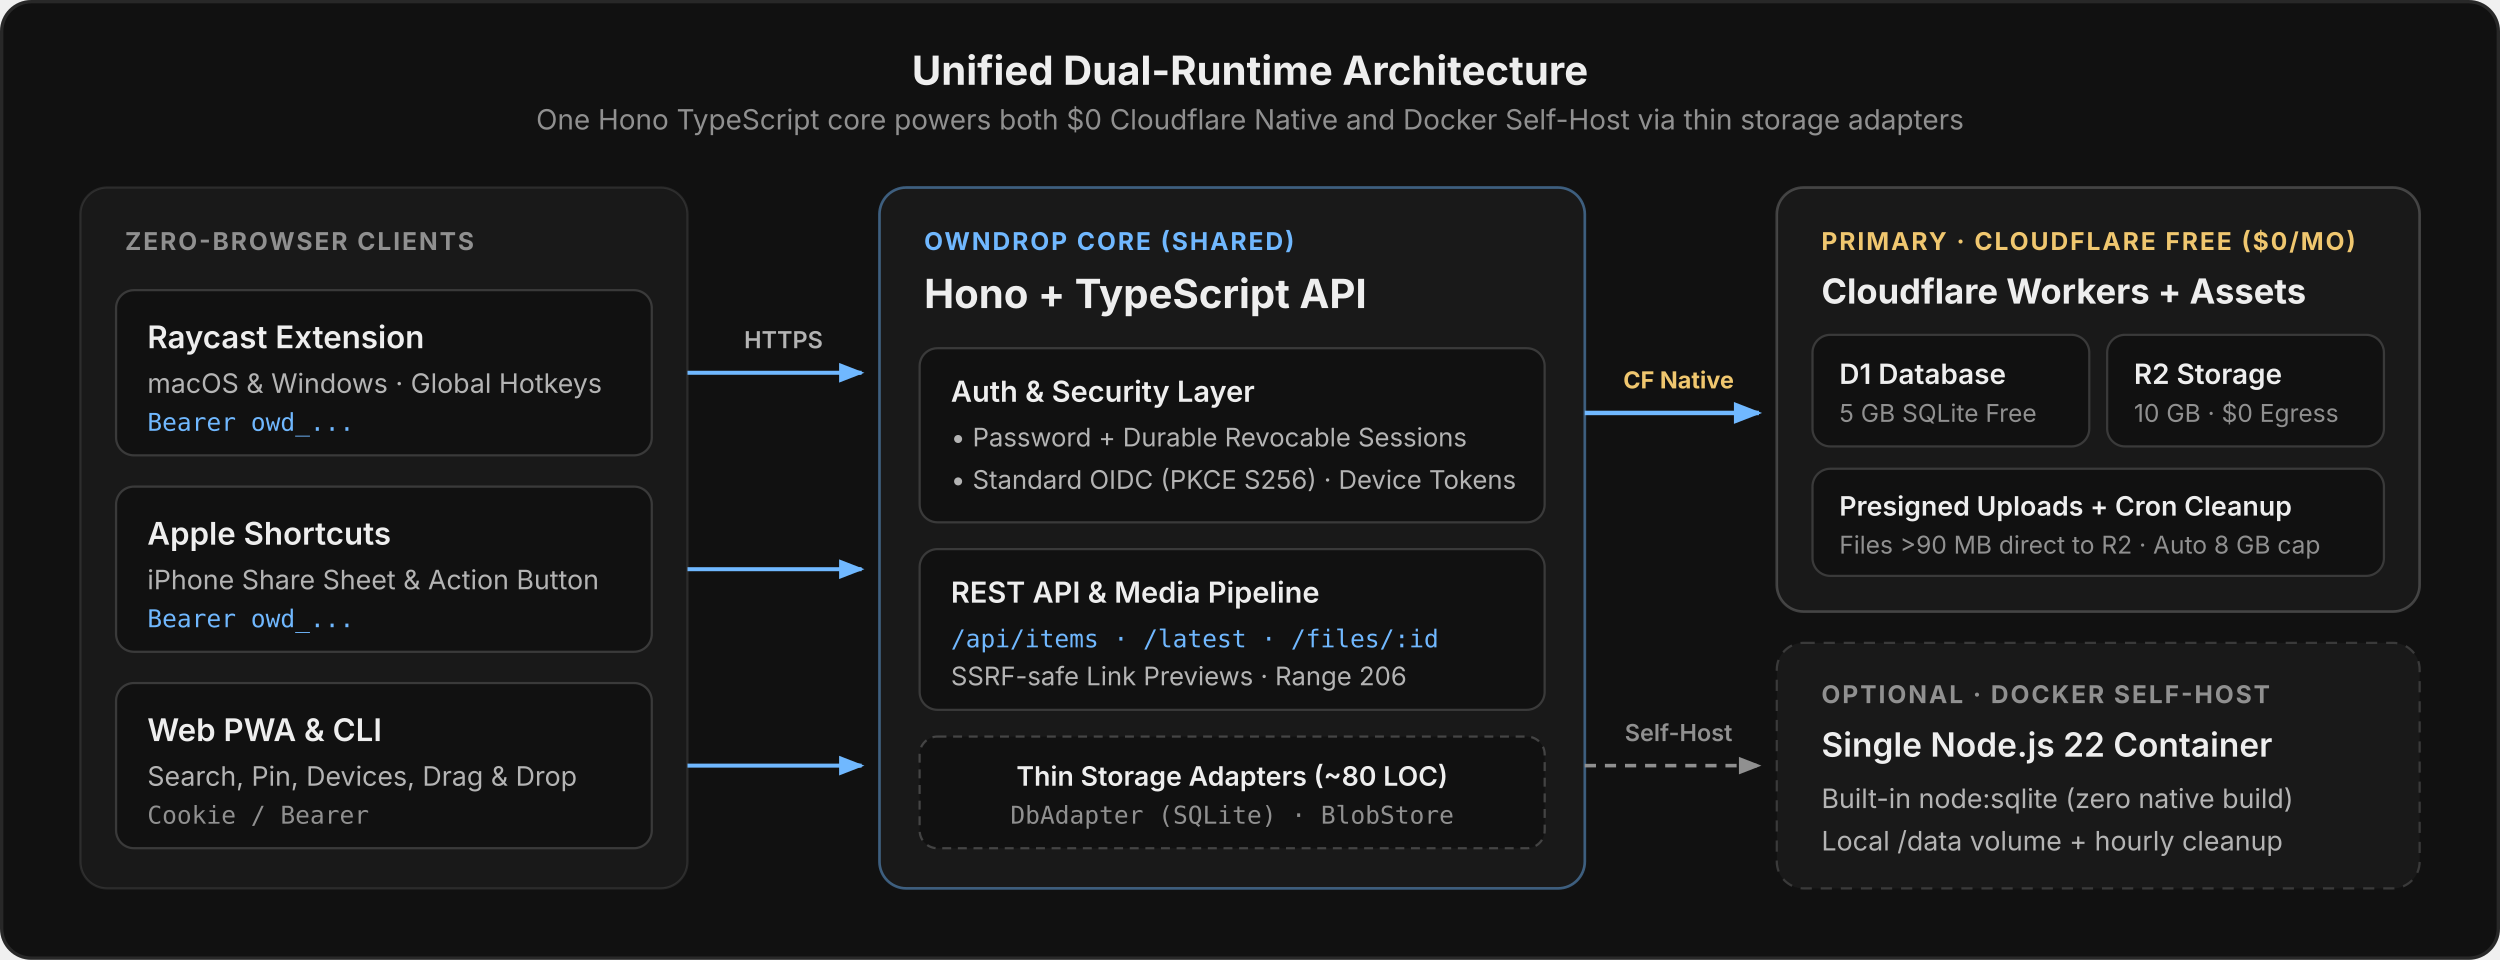
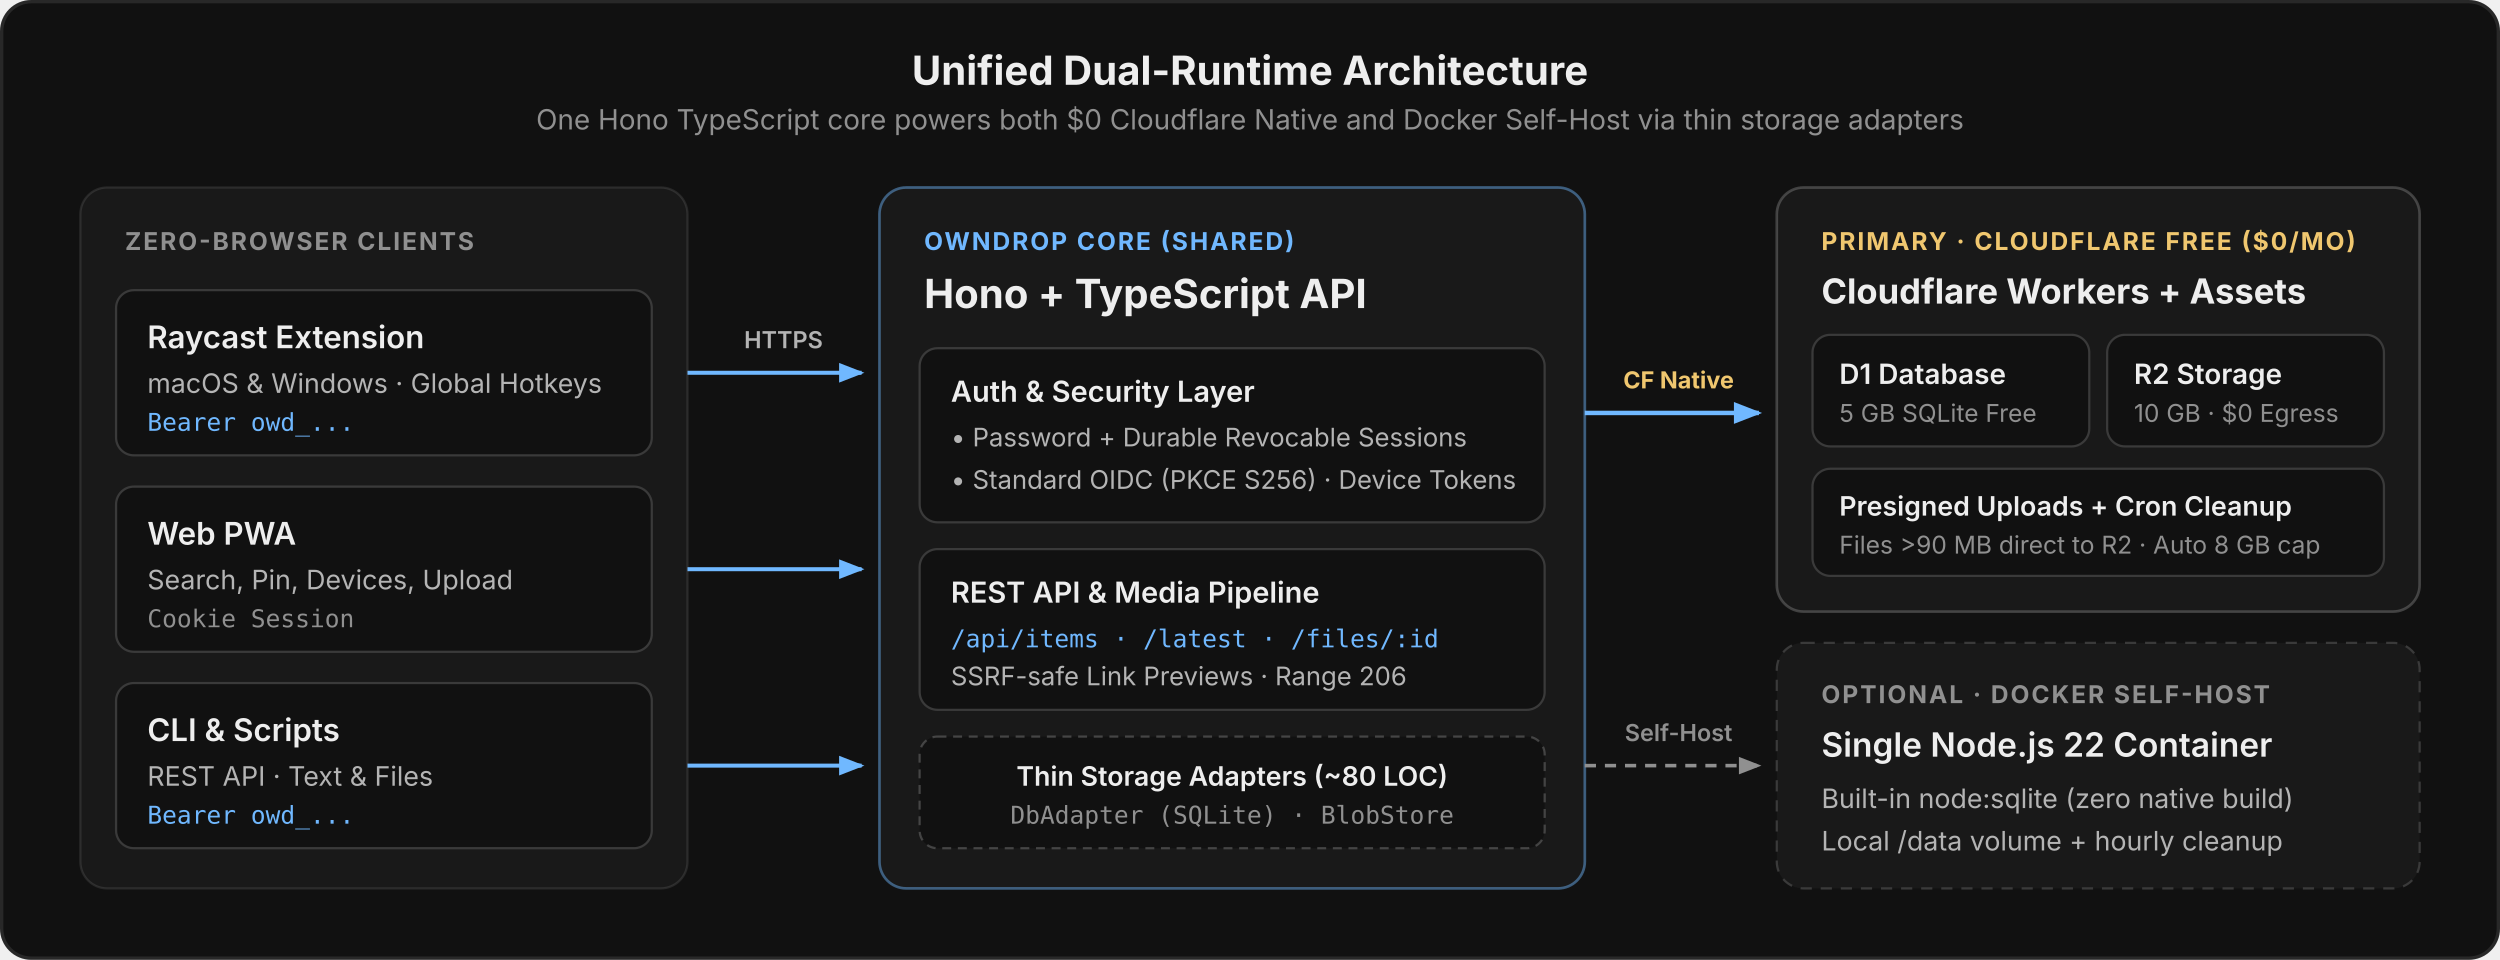
<svg xmlns="http://www.w3.org/2000/svg" viewBox="0 0 1120 430" width="1120" height="430" role="img" aria-label="OwnDrop Unified Dual-Runtime Architecture">
  <defs>
    <marker id="arrowAccent" viewBox="0 0 10 10" refX="8" refY="5" markerWidth="7" markerHeight="7" orient="auto-start-reverse">
      <path d="M 0 1.5 L 9 5 L 0 8.5 z" fill="#70b8ff" />
    </marker>
    <marker id="arrowMuted" viewBox="0 0 10 10" refX="8" refY="5" markerWidth="7" markerHeight="7" orient="auto-start-reverse">
      <path d="M 0 1.5 L 9 5 L 0 8.5 z" fill="#909090" />
    </marker>
    <style>
      .sans { font-family: "Avenir Next", "Avenir", -apple-system, BlinkMacSystemFont, "Segoe UI", sans-serif; }
      .mono { font-family: ui-monospace, SFMono-Regular, Menlo, Monaco, Consolas, monospace; }
    </style>
  </defs>
  <rect width="1120" height="430" rx="14" fill="#111111" />
  <rect x="0.75" y="0.75" width="1118.5" height="428.5" rx="13.25" fill="none" stroke="#ffffff" stroke-opacity="0.1" stroke-width="1.5" />
  <text x="560" y="38" text-anchor="middle" fill="#eeeeee" font-size="18" font-weight="700" class="sans">
    Unified Dual-Runtime Architecture
  </text>
  <text x="560" y="58" text-anchor="middle" fill="#909090" font-size="12.5" class="sans">
    One Hono TypeScript core powers both $0 Cloudflare Native and Docker Self-Host via thin storage adapters
  </text>
  <g transform="translate(36, 84)">
    <rect width="272" height="314" rx="12" fill="#191919" stroke="#ffffff" stroke-opacity="0.1" stroke-width="1" />
    <text x="20" y="28" fill="#909090" font-size="11" font-weight="700" letter-spacing="0.08em" class="sans">ZERO-BROWSER CLIENTS</text>
    <rect x="16" y="46" width="240" height="74" rx="8" fill="#111111" stroke="#3a3a3a" stroke-width="1" />
    <text x="30" y="72" fill="#eeeeee" font-size="14" font-weight="600" class="sans">Raycast Extension</text>
    <text x="30" y="92" fill="#b4b4b4" font-size="12" class="sans">macOS &amp; Windows · Global Hotkeys</text>
    <text x="30" y="109" fill="#70b8ff" font-size="11" class="mono">Bearer owd_...</text>
    <rect x="16" y="134" width="240" height="74" rx="8" fill="#111111" stroke="#3a3a3a" stroke-width="1" />
-     <text x="30" y="160" fill="#eeeeee" font-size="14" font-weight="600" class="sans">Apple Shortcuts</text>
-     <text x="30" y="180" fill="#b4b4b4" font-size="12" class="sans">iPhone Share Sheet &amp; Action Button</text>
-     <text x="30" y="197" fill="#70b8ff" font-size="11" class="mono">Bearer owd_...</text>
+     <text x="30" y="160" fill="#eeeeee" font-size="14" font-weight="600" class="sans">Web PWA</text>
+     <text x="30" y="180" fill="#b4b4b4" font-size="12" class="sans">Search, Pin, Devices, Upload</text>
+     <text x="30" y="197" fill="#909090" font-size="11" class="mono">Cookie Session</text>
    <rect x="16" y="222" width="240" height="74" rx="8" fill="#111111" stroke="#3a3a3a" stroke-width="1" />
-     <text x="30" y="248" fill="#eeeeee" font-size="14" font-weight="600" class="sans">Web PWA &amp; CLI</text>
-     <text x="30" y="268" fill="#b4b4b4" font-size="12" class="sans">Search, Pin, Devices, Drag &amp; Drop</text>
-     <text x="30" y="285" fill="#909090" font-size="11" class="mono">Cookie / Bearer</text>
+     <text x="30" y="248" fill="#eeeeee" font-size="14" font-weight="600" class="sans">CLI &amp; Scripts</text>
+     <text x="30" y="268" fill="#b4b4b4" font-size="12" class="sans">REST API · Text &amp; Files</text>
+     <text x="30" y="285" fill="#70b8ff" font-size="11" class="mono">Bearer owd_...</text>
  </g>
  <g transform="translate(394, 84)">
    <rect width="316" height="314" rx="12" fill="#191919" stroke="#70b8ff" stroke-opacity="0.45" stroke-width="1.2" />
    <text x="20" y="28" fill="#70b8ff" font-size="11" font-weight="700" letter-spacing="0.08em" class="sans">OWNDROP CORE (SHARED)</text>
    <text x="20" y="54" fill="#eeeeee" font-size="18" font-weight="700" class="sans">Hono + TypeScript API</text>
    <rect x="18" y="72" width="280" height="78" rx="8" fill="#111111" stroke="#3a3a3a" stroke-width="1" />
    <text x="32" y="96" fill="#eeeeee" font-size="13" font-weight="600" class="sans">Auth &amp; Security Layer</text>
    <text x="32" y="116" fill="#b4b4b4" font-size="11.5" class="sans">• Password + Durable Revocable Sessions</text>
    <text x="32" y="135" fill="#b4b4b4" font-size="11.5" class="sans">• Standard OIDC (PKCE S256) · Device Tokens</text>
    <rect x="18" y="162" width="280" height="72" rx="8" fill="#111111" stroke="#3a3a3a" stroke-width="1" />
    <text x="32" y="186" fill="#eeeeee" font-size="13" font-weight="600" class="sans">REST API &amp; Media Pipeline</text>
    <text x="32" y="206" fill="#70b8ff" font-size="11" class="mono">/api/items · /latest · /files/:id</text>
    <text x="32" y="223" fill="#b4b4b4" font-size="11.5" class="sans">SSRF-safe Link Previews · Range 206</text>
    <rect x="18" y="246" width="280" height="50" rx="8" fill="#111111" stroke="#ffffff" stroke-opacity="0.2" stroke-dasharray="4 3" />
    <text x="158" y="268" text-anchor="middle" fill="#eeeeee" font-size="12" font-weight="600" class="sans">Thin Storage Adapters (~80 LOC)</text>
    <text x="158" y="285" text-anchor="middle" fill="#909090" font-size="11" class="mono">DbAdapter (SQLite) · BlobStore</text>
  </g>
  <g transform="translate(796, 84)">
    <rect width="288" height="190" rx="12" fill="#191919" stroke="#ffffff" stroke-opacity="0.2" stroke-width="1.2" />
    <text x="20" y="28" fill="#f0c76f" font-size="11" font-weight="700" letter-spacing="0.08em" class="sans">PRIMARY · CLOUDFLARE FREE ($0/MO)</text>
    <text x="20" y="52" fill="#eeeeee" font-size="15.5" font-weight="700" class="sans">Cloudflare Workers + Assets</text>
    <rect x="16" y="66" width="124" height="50" rx="8" fill="#111111" stroke="#3a3a3a" />
    <text x="28" y="88" fill="#eeeeee" font-size="12.5" font-weight="600" class="sans">D1 Database</text>
    <text x="28" y="105" fill="#909090" font-size="11" class="sans">5 GB SQLite Free</text>
    <rect x="148" y="66" width="124" height="50" rx="8" fill="#111111" stroke="#3a3a3a" />
    <text x="160" y="88" fill="#eeeeee" font-size="12.5" font-weight="600" class="sans">R2 Storage</text>
    <text x="160" y="105" fill="#909090" font-size="11" class="sans">10 GB · $0 Egress</text>
    <rect x="16" y="126" width="256" height="48" rx="8" fill="#111111" stroke="#3a3a3a" />
    <text x="28" y="147" fill="#eeeeee" font-size="12" font-weight="600" class="sans">Presigned Uploads + Cron Cleanup</text>
    <text x="28" y="164" fill="#909090" font-size="11" class="sans">Files &gt;90 MB direct to R2 · Auto 8 GB cap</text>
  </g>
  <g transform="translate(796, 288)">
    <rect width="288" height="110" rx="12" fill="#191919" stroke="#3a3a3a" stroke-width="1" stroke-dasharray="5 4" />
    <text x="20" y="27" fill="#909090" font-size="11" font-weight="700" letter-spacing="0.08em" class="sans">OPTIONAL · DOCKER SELF-HOST</text>
    <text x="20" y="51" fill="#eeeeee" font-size="15" font-weight="600" class="sans">Single Node.js 22 Container</text>
    <text x="20" y="74" fill="#b4b4b4" font-size="12" class="sans">Built-in node:sqlite (zero native build)</text>
    <text x="20" y="93" fill="#b4b4b4" font-size="12" class="sans">Local /data volume + hourly cleanup</text>
  </g>
  <line x1="308" y1="167" x2="386" y2="167" stroke="#70b8ff" stroke-width="1.8" marker-end="url(#arrowAccent)" />
  <line x1="308" y1="255" x2="386" y2="255" stroke="#70b8ff" stroke-width="1.8" marker-end="url(#arrowAccent)" />
  <line x1="308" y1="343" x2="386" y2="343" stroke="#70b8ff" stroke-width="1.8" marker-end="url(#arrowAccent)" />
  <text x="351" y="156" text-anchor="middle" fill="#b4b4b4" font-size="10.5" font-weight="600" class="sans">HTTPS</text>
  <path d="M 710 185 L 788 185" fill="none" stroke="#70b8ff" stroke-width="2" marker-end="url(#arrowAccent)" />
  <text x="752" y="174" text-anchor="middle" fill="#f0c76f" font-size="10.5" font-weight="700" class="sans">CF Native</text>
  <path d="M 710 343 L 788 343" fill="none" stroke="#909090" stroke-width="1.6" stroke-dasharray="5 4" marker-end="url(#arrowMuted)" />
  <text x="752" y="332" text-anchor="middle" fill="#909090" font-size="10.5" font-weight="600" class="sans">Self-Host</text>
</svg>
